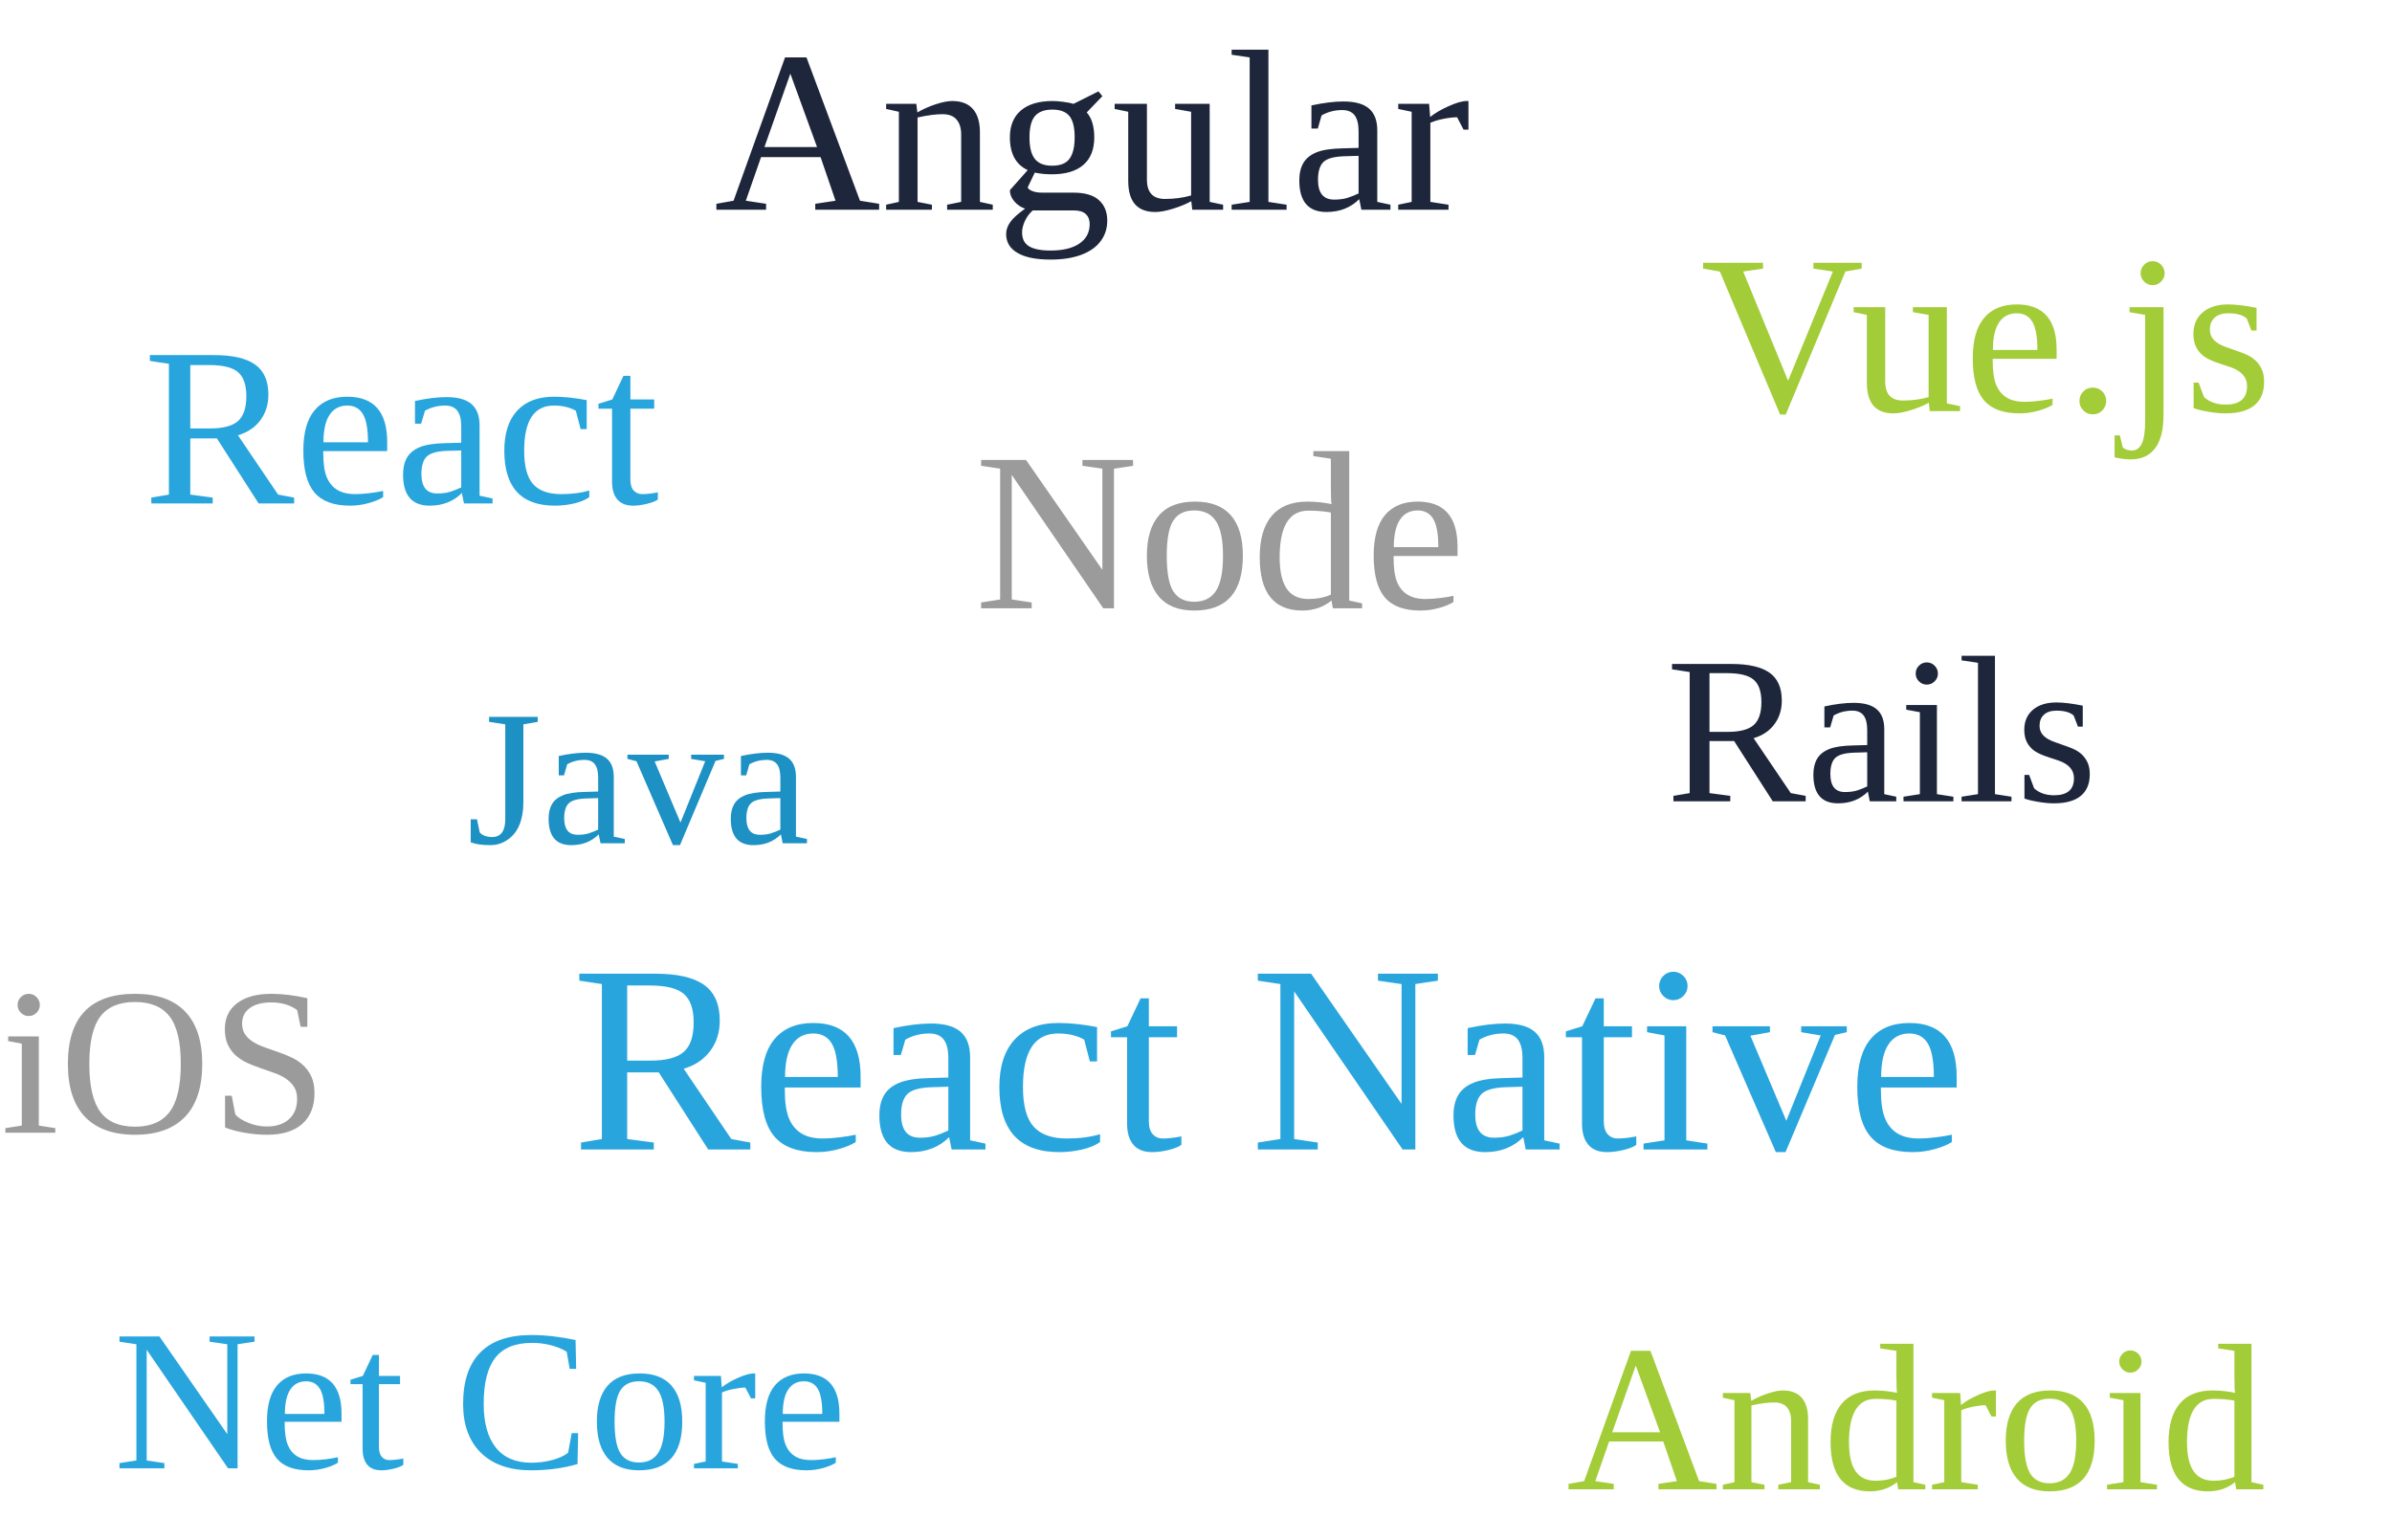
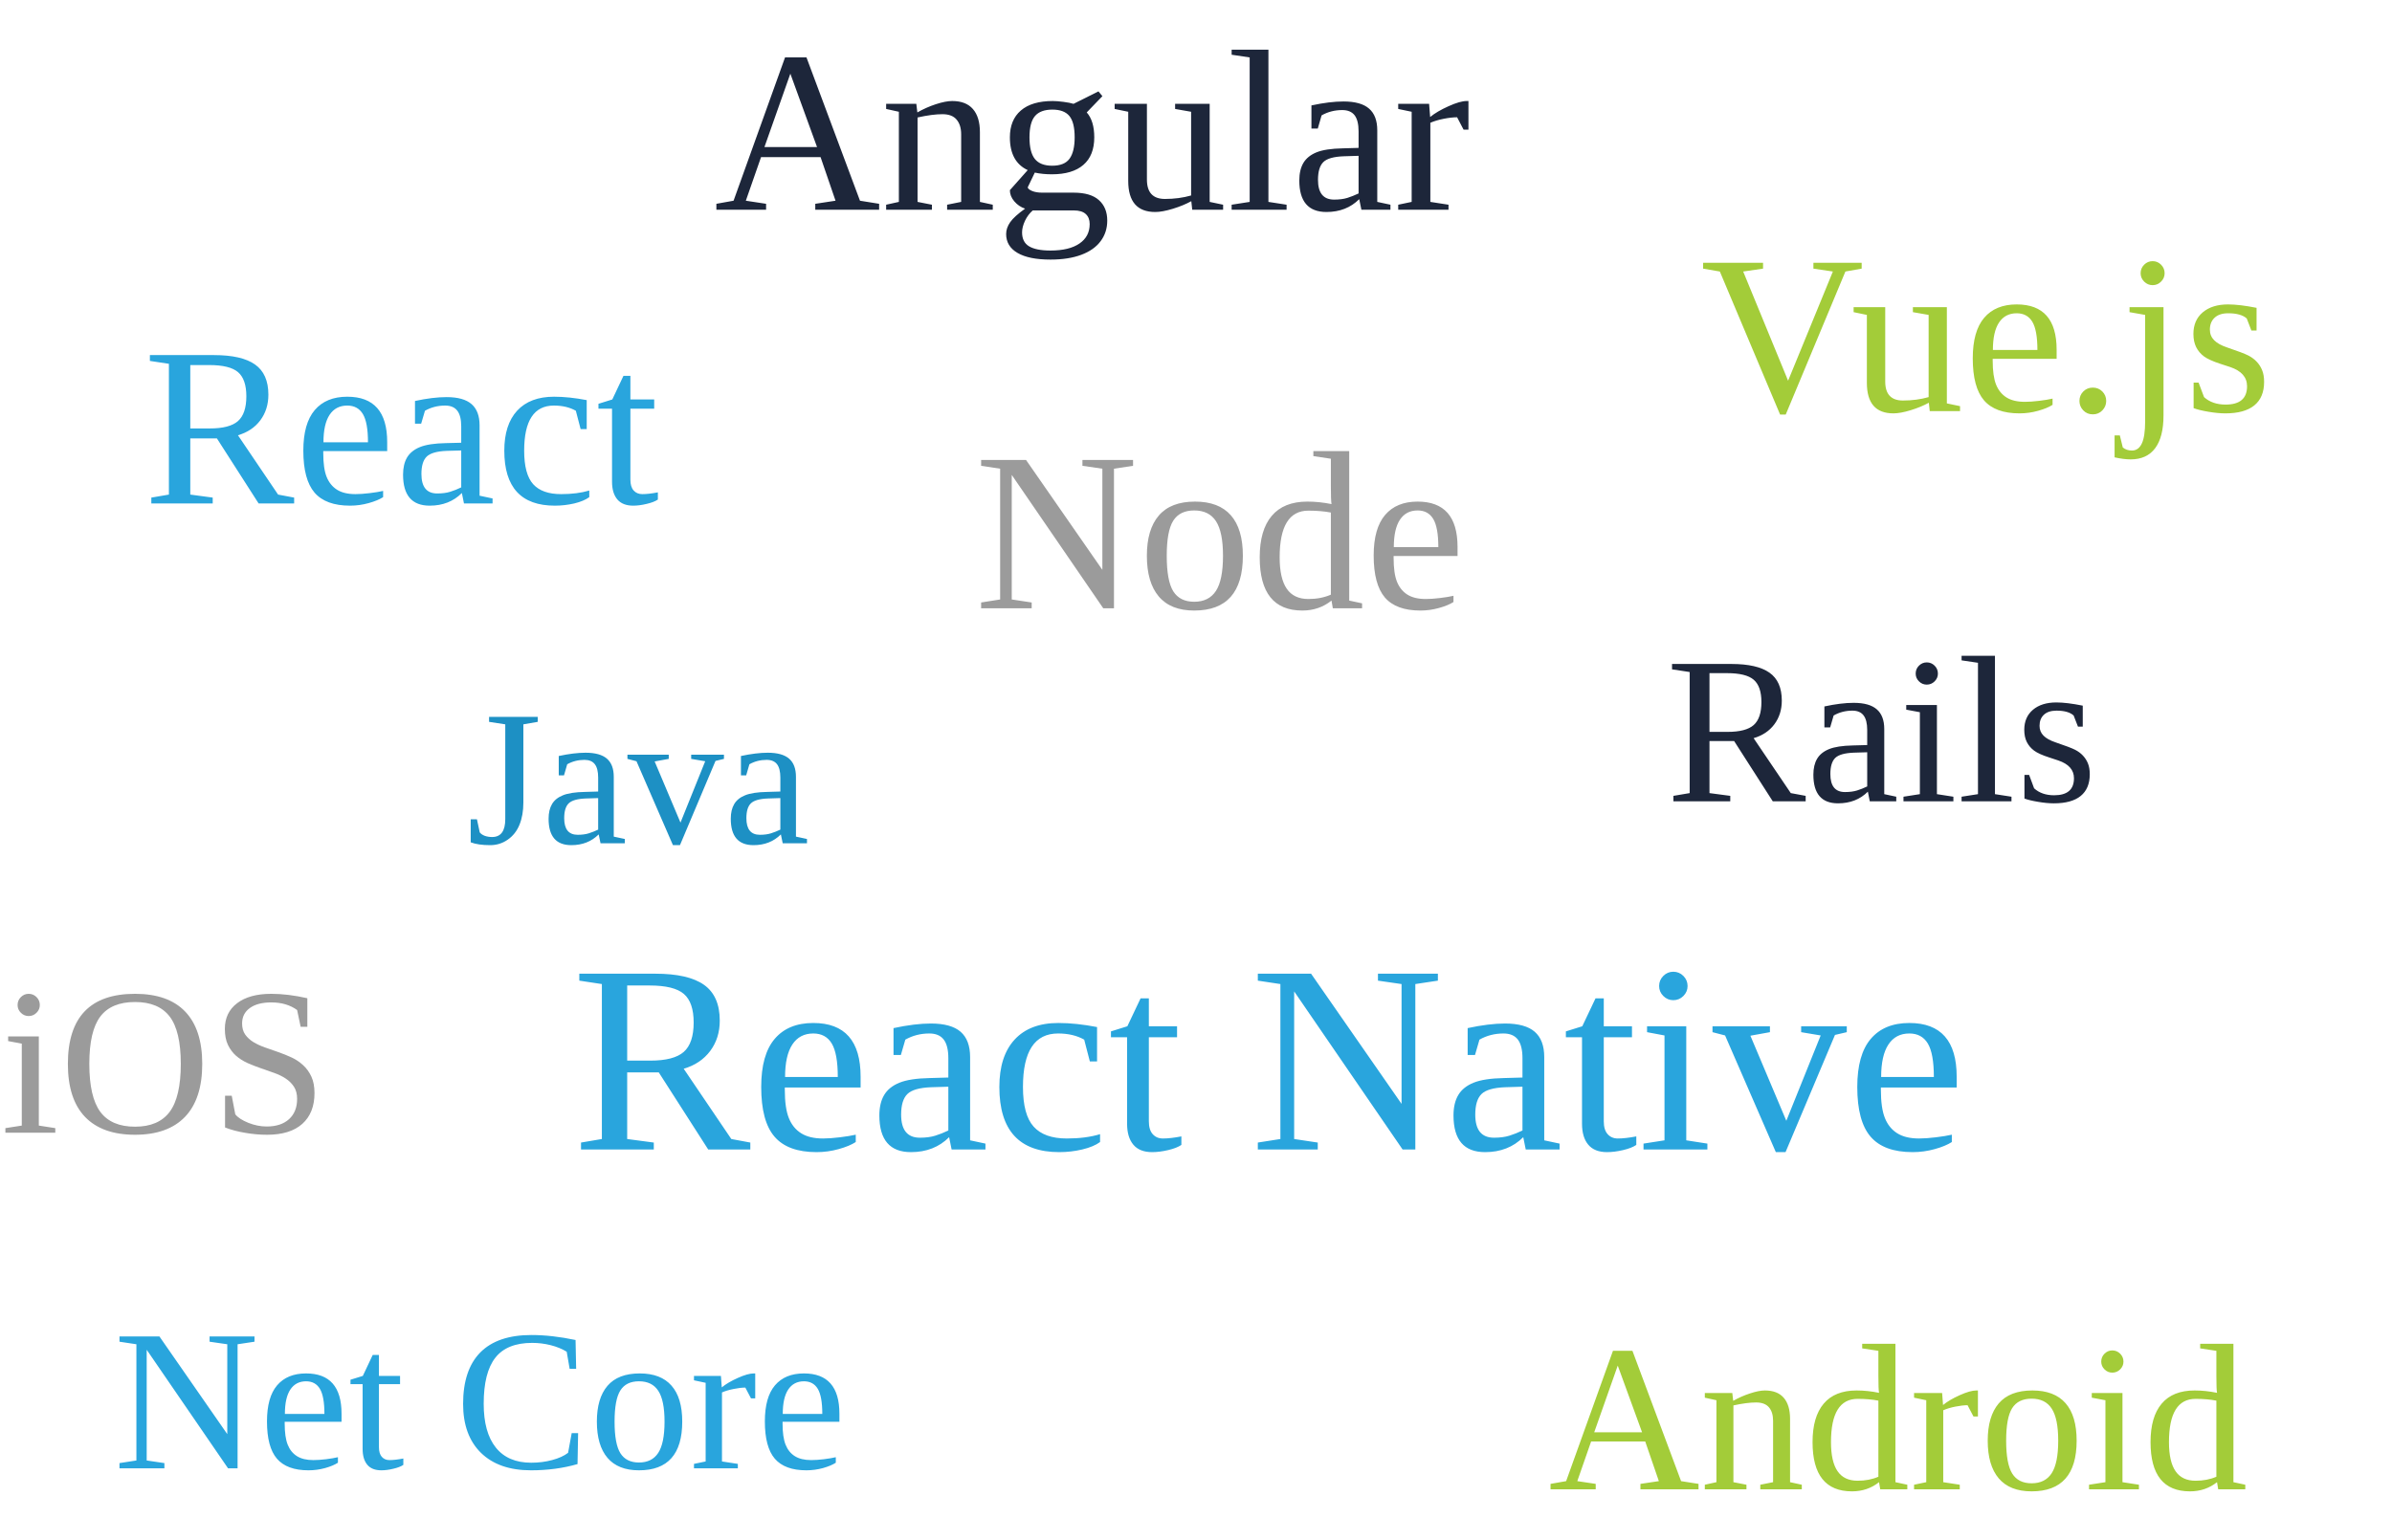
<svg xmlns="http://www.w3.org/2000/svg" width="570px" height="367px" viewBox="0 0 570 367" version="1.1">
  <g id="Ic_Tecnologys" stroke="none" stroke-width="1" fill="none" fill-rule="evenodd">
    <g>
      <text id="Rails" font-size="50" fill="#1D263A">
        <tspan x="397" y="191">Rails</tspan>
      </text>
      <text id="Java" font-size="46" fill="#1D90C4">
        <tspan x="111.198" y="201">Java</tspan>
      </text>
      <text id="Vue.js" font-size="54" fill="#A3CC39">
        <tspan x="405.234" y="98">Vue.js</tspan>
      </text>
      <text id="Net-Core" font-size="48" fill="#29A5DD">
        <tspan x="27.081" y="350">Net Core</tspan>
      </text>
      <text id="Node" font-size="54" fill="#9B9B9B">
        <tspan x="232.234" y="145">Node</tspan>
      </text>
      <text id="Angular" font-size="55" fill="#1D263A">
        <tspan x="170.18" y="50">Angular</tspan>
      </text>
      <text id="React" font-size="54" fill="#29A5DD">
        <tspan x="34.158" y="120">React</tspan>
      </text>
      <text id="React-Native" font-size="64" fill="#29A5DD">
        <tspan x="136.205" y="274">React Native</tspan>
      </text>
      <text id="Android" font-size="50" fill="#A3CC39">
-         <tspan x="373.292" y="355">Android</tspan>
+         <tspan x="369" y="355">Android</tspan>
      </text>
      <text id="iOS" font-size="50" fill="#9B9B9B">
        <tspan x="0.24" y="270">iOS</tspan>
      </text>
    </g>
  </g>
</svg>
